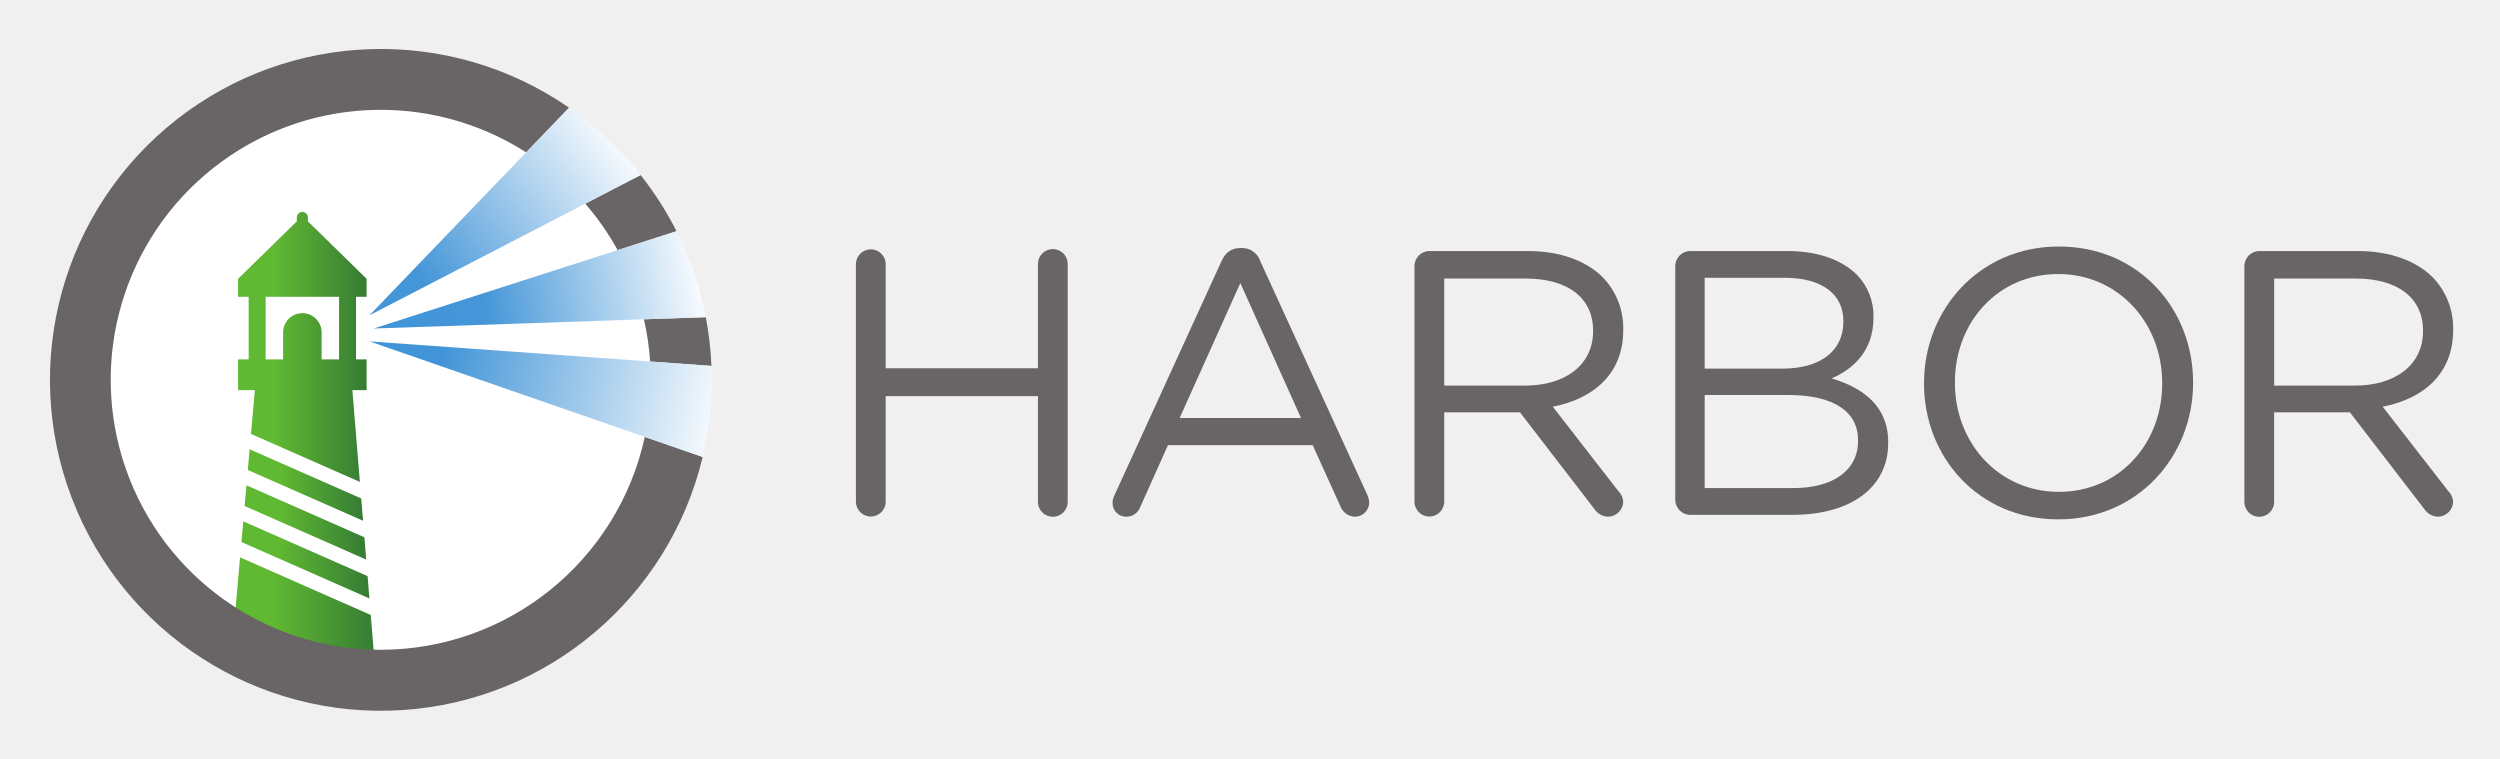
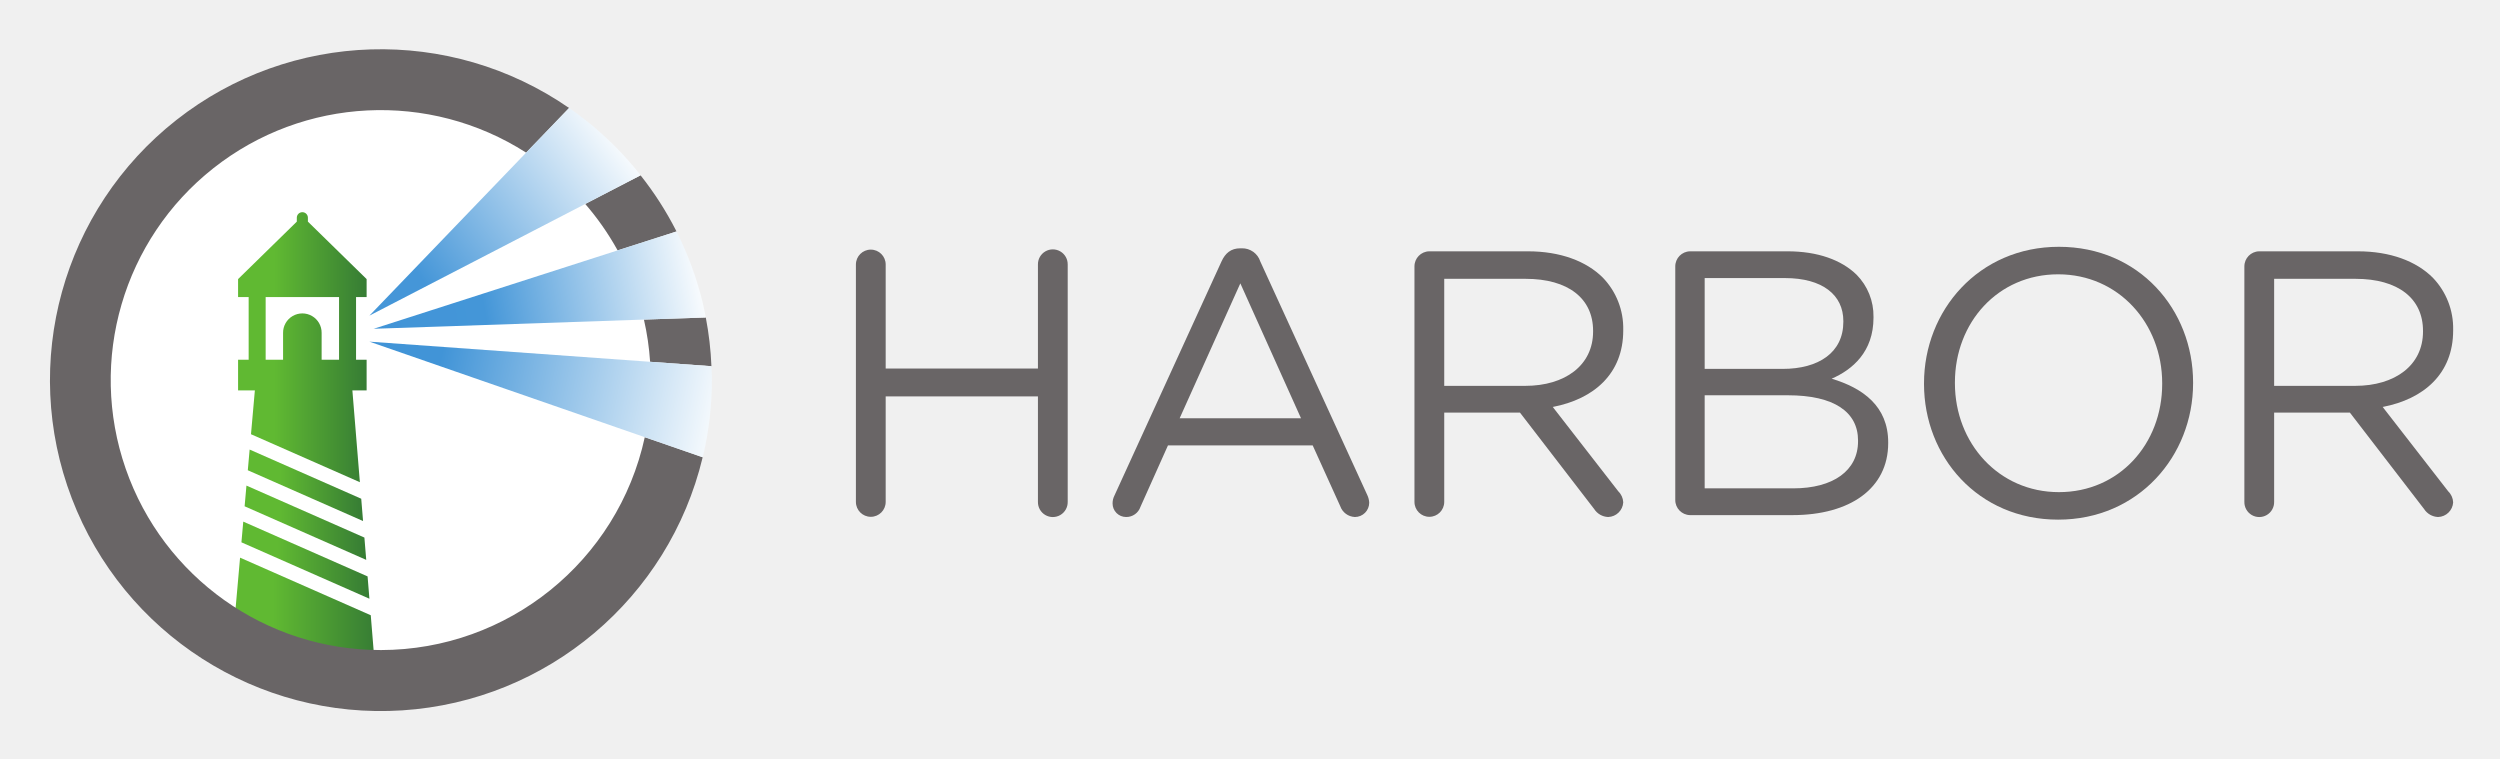
- <svg xmlns="http://www.w3.org/2000/svg" xmlns:xlink="http://www.w3.org/1999/xlink" role="img" viewBox="-9.10 -9.10 655.20 198.70">
+ <svg xmlns="http://www.w3.org/2000/svg" xmlns:xlink="http://www.w3.org/1999/xlink" height="200" width="659" role="img" viewBox="-9.10 -9.10 655.20 198.70">
  <defs>
    <linearGradient id="linear-gradient" x1="31.138" x2="32.376" y1="477.548" y2="477.548" gradientTransform="matrix(30.42866 0 0 -30.42866 -895.584 14684.897)" gradientUnits="userSpaceOnUse">
      <stop offset="0" stop-color="#60b932" />
      <stop offset=".282" stop-color="#60b932" />
      <stop offset="1" stop-color="#367c34" />
    </linearGradient>
    <linearGradient id="linear-gradient-2" x1="30.81" x2="32.048" y1="476.94" y2="476.94" gradientTransform="matrix(27.2148 0 0 -27.2148 -785.193 13061.629)" xlink:href="#linear-gradient" />
    <linearGradient id="linear-gradient-3" x1="30.641" x2="31.879" y1="476.024" y2="476.024" gradientTransform="matrix(25.74947 0 0 -25.74947 -733.989 12385.194)" xlink:href="#linear-gradient" />
    <linearGradient id="linear-gradient-4" x1="30.802" x2="32.04" y1="476.5" y2="476.5" gradientTransform="matrix(27.09707 0 0 -27.09707 -780.482 13049.4)" xlink:href="#linear-gradient" />
    <linearGradient id="linear-gradient-5" x1="30.462" x2="31.7" y1="475.495" y2="475.495" gradientTransform="matrix(24.40187 0 0 -24.40187 -687.495 11720.986)" xlink:href="#linear-gradient" />
    <linearGradient id="linear-gradient-6" x1="30.575" x2="31.813" y1="484.412" y2="484.412" gradientTransform="scale(66.09006 -66.09006) rotate(36.523 751.65 197.343)" gradientUnits="userSpaceOnUse">
      <stop offset="0" stop-color="#4596d8" />
      <stop offset=".2" stop-color="#4596d8" />
      <stop offset="1" stop-color="#fff" />
    </linearGradient>
    <linearGradient id="linear-gradient-7" x1="33.693" x2="34.931" y1="483.348" y2="483.348" gradientTransform="scale(77.79338 -77.79338) rotate(-11.535 -2380.534 402.374)" gradientUnits="userSpaceOnUse">
      <stop offset="0" stop-color="#4194d7" />
      <stop offset=".2" stop-color="#4194d7" />
      <stop offset="1" stop-color="#fff" />
    </linearGradient>
    <linearGradient id="linear-gradient-8" x1="32.218" x2="33.456" y1="483.434" y2="483.434" gradientTransform="scale(71.35552 -71.35552) rotate(10.225 2724.536 68.095)" gradientUnits="userSpaceOnUse">
      <stop offset="0" stop-color="#4194d7" />
      <stop offset=".333" stop-color="#4496d8" />
      <stop offset="1" stop-color="#fff" />
    </linearGradient>
    <clipPath id="clip-path">
      <path d="M88.068 152.07l-34.251-15.093-1.907 21.552 37.665 11.967-1.507-18.426z" class="cls-1" />
    </clipPath>
    <clipPath id="clip-path-2">
      <path d="M60.523 68.689h19.234v16.409h-4.565v-7.009a5.053 5.053 0 1 0-10.105 0v7.009h-4.564zm-3.843 35.94l28.536 12.575-1.967-24.065h3.734v-8.041h-2.77v-16.41h2.77v-4.716l-15.39-15.06v-1.06a1.453 1.453 0 0 0-2.905 0v1.06l-15.392 15.06v4.717h2.772v16.409h-2.772v8.041h4.4z" class="cls-1" />
    </clipPath>
    <clipPath id="clip-path-3">
      <path d="M55.009 123.515l31.872 14.046-.478-5.849-30.915-13.622-.479 5.425z" class="cls-1" />
    </clipPath>
    <clipPath id="clip-path-4">
      <path d="M54.173 132.958l33.54 14.781-.477-5.847-32.582-14.358-.481 5.424z" class="cls-1" />
    </clipPath>
    <clipPath id="clip-path-5">
      <path d="M56.325 108.646l-.481 5.427 30.205 13.309-.478-5.848-29.246-12.888z" class="cls-1" />
    </clipPath>
    <clipPath id="clip-path-6">
      <path d="M157.275 34.867a87.46 87.46 0 0 0-14.842-14.035 89.613 89.613 0 0 0-2.388-1.706L128.791 30.83 87.713 73.55l56.564-29.272 14.502-7.505c-.502-.635-.985-1.285-1.504-1.906z" class="cls-1" />
    </clipPath>
    <clipPath id="clip-path-7">
      <path d="M177.461 89.754c-.008-.992-.067-1.972-.109-2.956l-16.071-1.153-73.568-5.28 72.173 25.04 15.172 5.263c.045-.18.096-.356.139-.538a86.632 86.632 0 0 0 2.28-19.69c0-.23-.014-.457-.016-.686z" class="cls-1" />
    </clipPath>
    <clipPath id="clip-path-8">
      <path d="M175.093 70.298a86.083 86.083 0 0 0-6.9-18.808l-15.435 4.96-63.931 20.544 70.832-2.411 16.215-.553c-.241-1.25-.487-2.5-.781-3.732z" class="cls-1" />
    </clipPath>
    <style>.cls-1{fill:none}.cls-3{fill:#696566}</style>
  </defs>
  <g id="g10">
    <g id="g12">
      <path id="path14" fill="#fff" d="M16.471 90.44a74.268 74.268 0 1 1 74.269 74.267 74.268 74.268 0 0 1-74.27-74.268" />
      <path id="path16" d="M215.217 60.148a3.901 3.901 0 1 1 7.802 0v27.26h39.903v-27.26a3.901 3.901 0 1 1 7.801 0v62.224a3.901 3.901 0 1 1-7.801 0V94.717h-39.903v27.655a3.901 3.901 0 1 1-7.802 0V60.148" class="cls-3" />
      <path id="path18" d="M331.867 100.445l-15.901-35.358-15.902 35.358zm-48.89 20.25l28.05-61.336c.987-2.174 2.47-3.458 4.939-3.458h.396a4.977 4.977 0 0 1 4.839 3.458l28.048 61.235a5.262 5.262 0 0 1 .495 1.975 3.752 3.752 0 0 1-3.753 3.755 4.26 4.26 0 0 1-3.852-2.865l-7.209-15.902h-37.928l-7.21 16.1a3.91 3.91 0 0 1-3.755 2.667 3.542 3.542 0 0 1-3.555-3.557 4.5 4.5 0 0 1 .495-2.073" class="cls-3" />
      <path id="path20" d="M390.64 91.952c10.37 0 17.777-5.333 17.777-14.223v-.197c0-8.493-6.517-13.631-17.679-13.631h-21.334v28.05zm-29.038-31.309a3.943 3.943 0 0 1 3.852-3.951h25.875c8.496 0 15.31 2.568 19.656 6.913a19.094 19.094 0 0 1 5.334 13.63v.198c0 11.358-7.704 17.976-18.47 20.05l17.186 22.124a4.249 4.249 0 0 1 1.284 2.865 4.08 4.08 0 0 1-3.952 3.852 4.546 4.546 0 0 1-3.653-2.075l-19.458-25.285h-19.852v23.408a3.901 3.901 0 1 1-7.802 0V60.643" class="cls-3" />
      <path id="path22" d="M460.868 118.816c10.47 0 16.988-4.64 16.988-12.345v-.198c0-7.506-6.321-11.852-18.37-11.852h-21.827v24.395zm-2.766-31.309c9.384 0 15.902-4.246 15.902-12.346v-.198c0-6.814-5.432-11.259-15.308-11.259H437.66v23.803zm-28.147-26.864a3.943 3.943 0 0 1 3.852-3.951h25.58c7.901 0 14.123 2.27 18.074 6.123a15.358 15.358 0 0 1 4.445 11.063v.197c0 8.988-5.53 13.63-10.962 16 8.196 2.47 14.814 7.21 14.814 16.692v.197c0 11.852-9.977 18.865-25.088 18.865h-26.863a3.942 3.942 0 0 1-3.852-3.95V60.643" class="cls-3" />
      <path id="path24" d="M557.566 91.458v-.197c0-15.704-11.457-28.543-27.26-28.543s-27.062 12.641-27.062 28.345v.198c0 15.703 11.457 28.544 27.26 28.544s27.062-12.643 27.062-28.347zm-62.42 0v-.197c0-19.062 14.32-35.754 35.357-35.754 21.04 0 35.162 16.494 35.162 35.555v.198c0 19.063-14.322 35.755-35.36 35.755s-35.16-16.495-35.16-35.557" class="cls-3" />
      <path id="path26" d="M608.143 91.952c10.37 0 17.778-5.333 17.778-14.223v-.197c0-8.493-6.518-13.631-17.68-13.631h-21.334v28.05zm-29.037-31.309a3.943 3.943 0 0 1 3.852-3.951h25.875c8.496 0 15.31 2.568 19.656 6.913a19.094 19.094 0 0 1 5.334 13.63v.198c0 11.358-7.704 17.976-18.47 20.05l17.186 22.124a4.249 4.249 0 0 1 1.284 2.865 4.08 4.08 0 0 1-3.953 3.852 4.546 4.546 0 0 1-3.652-2.075L606.76 98.964h-19.854v23.408a3.901 3.901 0 1 1-7.801 0V60.643" class="cls-3" />
      <g id="g30" clip-path="url(#clip-path)">
        <g id="g32">
          <path id="path46" fill="url(#linear-gradient)" d="M88.068 152.07l-34.25-15.093-1.908 21.552 37.665 11.967-1.507-18.426" />
        </g>
      </g>
      <g id="g48" clip-path="url(#clip-path-2)">
        <g id="g50">
          <path id="path64" fill="url(#linear-gradient-2)" d="M60.523 68.689h19.234v16.409h-4.565v-7.009a5.053 5.053 0 1 0-10.105 0v7.009h-4.564zm-3.843 35.94l28.536 12.575-1.967-24.065h3.734v-8.041h-2.77v-16.41h2.77v-4.716l-15.39-15.06v-1.06a1.453 1.453 0 0 0-2.905 0v1.06l-15.392 15.06v4.717h2.772v16.409h-2.772v8.041h4.4l-1.016 11.49" />
        </g>
      </g>
      <g id="g66" clip-path="url(#clip-path-3)">
        <g id="g68">
          <path id="path82" fill="url(#linear-gradient-3)" d="M55.009 123.515L86.88 137.56l-.478-5.85-30.915-13.621-.48 5.425" />
        </g>
      </g>
      <g id="g84" clip-path="url(#clip-path-4)">
        <g id="g86">
          <path id="path100" fill="url(#linear-gradient-4)" d="M54.173 132.958l33.54 14.781-.477-5.847-32.582-14.358-.48 5.424" />
        </g>
      </g>
      <g id="g102" clip-path="url(#clip-path-5)">
        <g id="g104">
          <path id="path118" fill="url(#linear-gradient-5)" d="M56.325 108.646l-.48 5.427 30.204 13.309-.478-5.848-29.246-12.888" />
        </g>
      </g>
      <path id="path120" d="M152.758 56.45l15.435-4.96c-.056-.11-.103-.225-.159-.332a87.01 87.01 0 0 0-9.255-14.385l-14.502 7.505a71.197 71.197 0 0 1 8.344 11.907c.048.086.09.177.137.264" class="cls-3" />
      <path id="path122" d="M161.28 85.645l16.072 1.153a86.238 86.238 0 0 0-1.478-12.768l-16.215.552a70.327 70.327 0 0 1 1.622 11.063" class="cls-3" />
      <path id="path124" d="M90.74 161.193A70.754 70.754 0 1 1 128.79 30.83l11.254-11.704a86.723 86.723 0 1 0 35.013 91.542l-15.172-5.264a70.867 70.867 0 0 1-69.146 55.79" class="cls-3" />
      <g id="g126" clip-path="url(#clip-path-6)">
        <g id="g128">
          <path id="path142" fill="url(#linear-gradient-6)" d="M157.275 34.867a87.46 87.46 0 0 0-14.842-14.035 89.613 89.613 0 0 0-2.388-1.706L128.791 30.83 87.713 73.55l56.564-29.272 14.502-7.505c-.502-.635-.985-1.285-1.504-1.906" />
        </g>
      </g>
      <g id="g144" clip-path="url(#clip-path-7)">
        <g id="g146">
          <path id="path160" fill="url(#linear-gradient-7)" d="M177.461 89.754c-.008-.992-.067-1.972-.109-2.956l-16.071-1.153-73.568-5.28 72.173 25.04 15.172 5.263c.045-.18.096-.356.139-.538a86.632 86.632 0 0 0 2.28-19.69c0-.23-.014-.457-.016-.686" />
        </g>
      </g>
      <g id="g162" clip-path="url(#clip-path-8)">
        <g id="g164">
          <path id="path178" fill="url(#linear-gradient-8)" d="M175.093 70.298a86.083 86.083 0 0 0-6.9-18.808l-15.435 4.96-63.931 20.544 70.832-2.411 16.215-.553c-.241-1.25-.487-2.5-.781-3.732" />
        </g>
      </g>
    </g>
  </g>
</svg>
